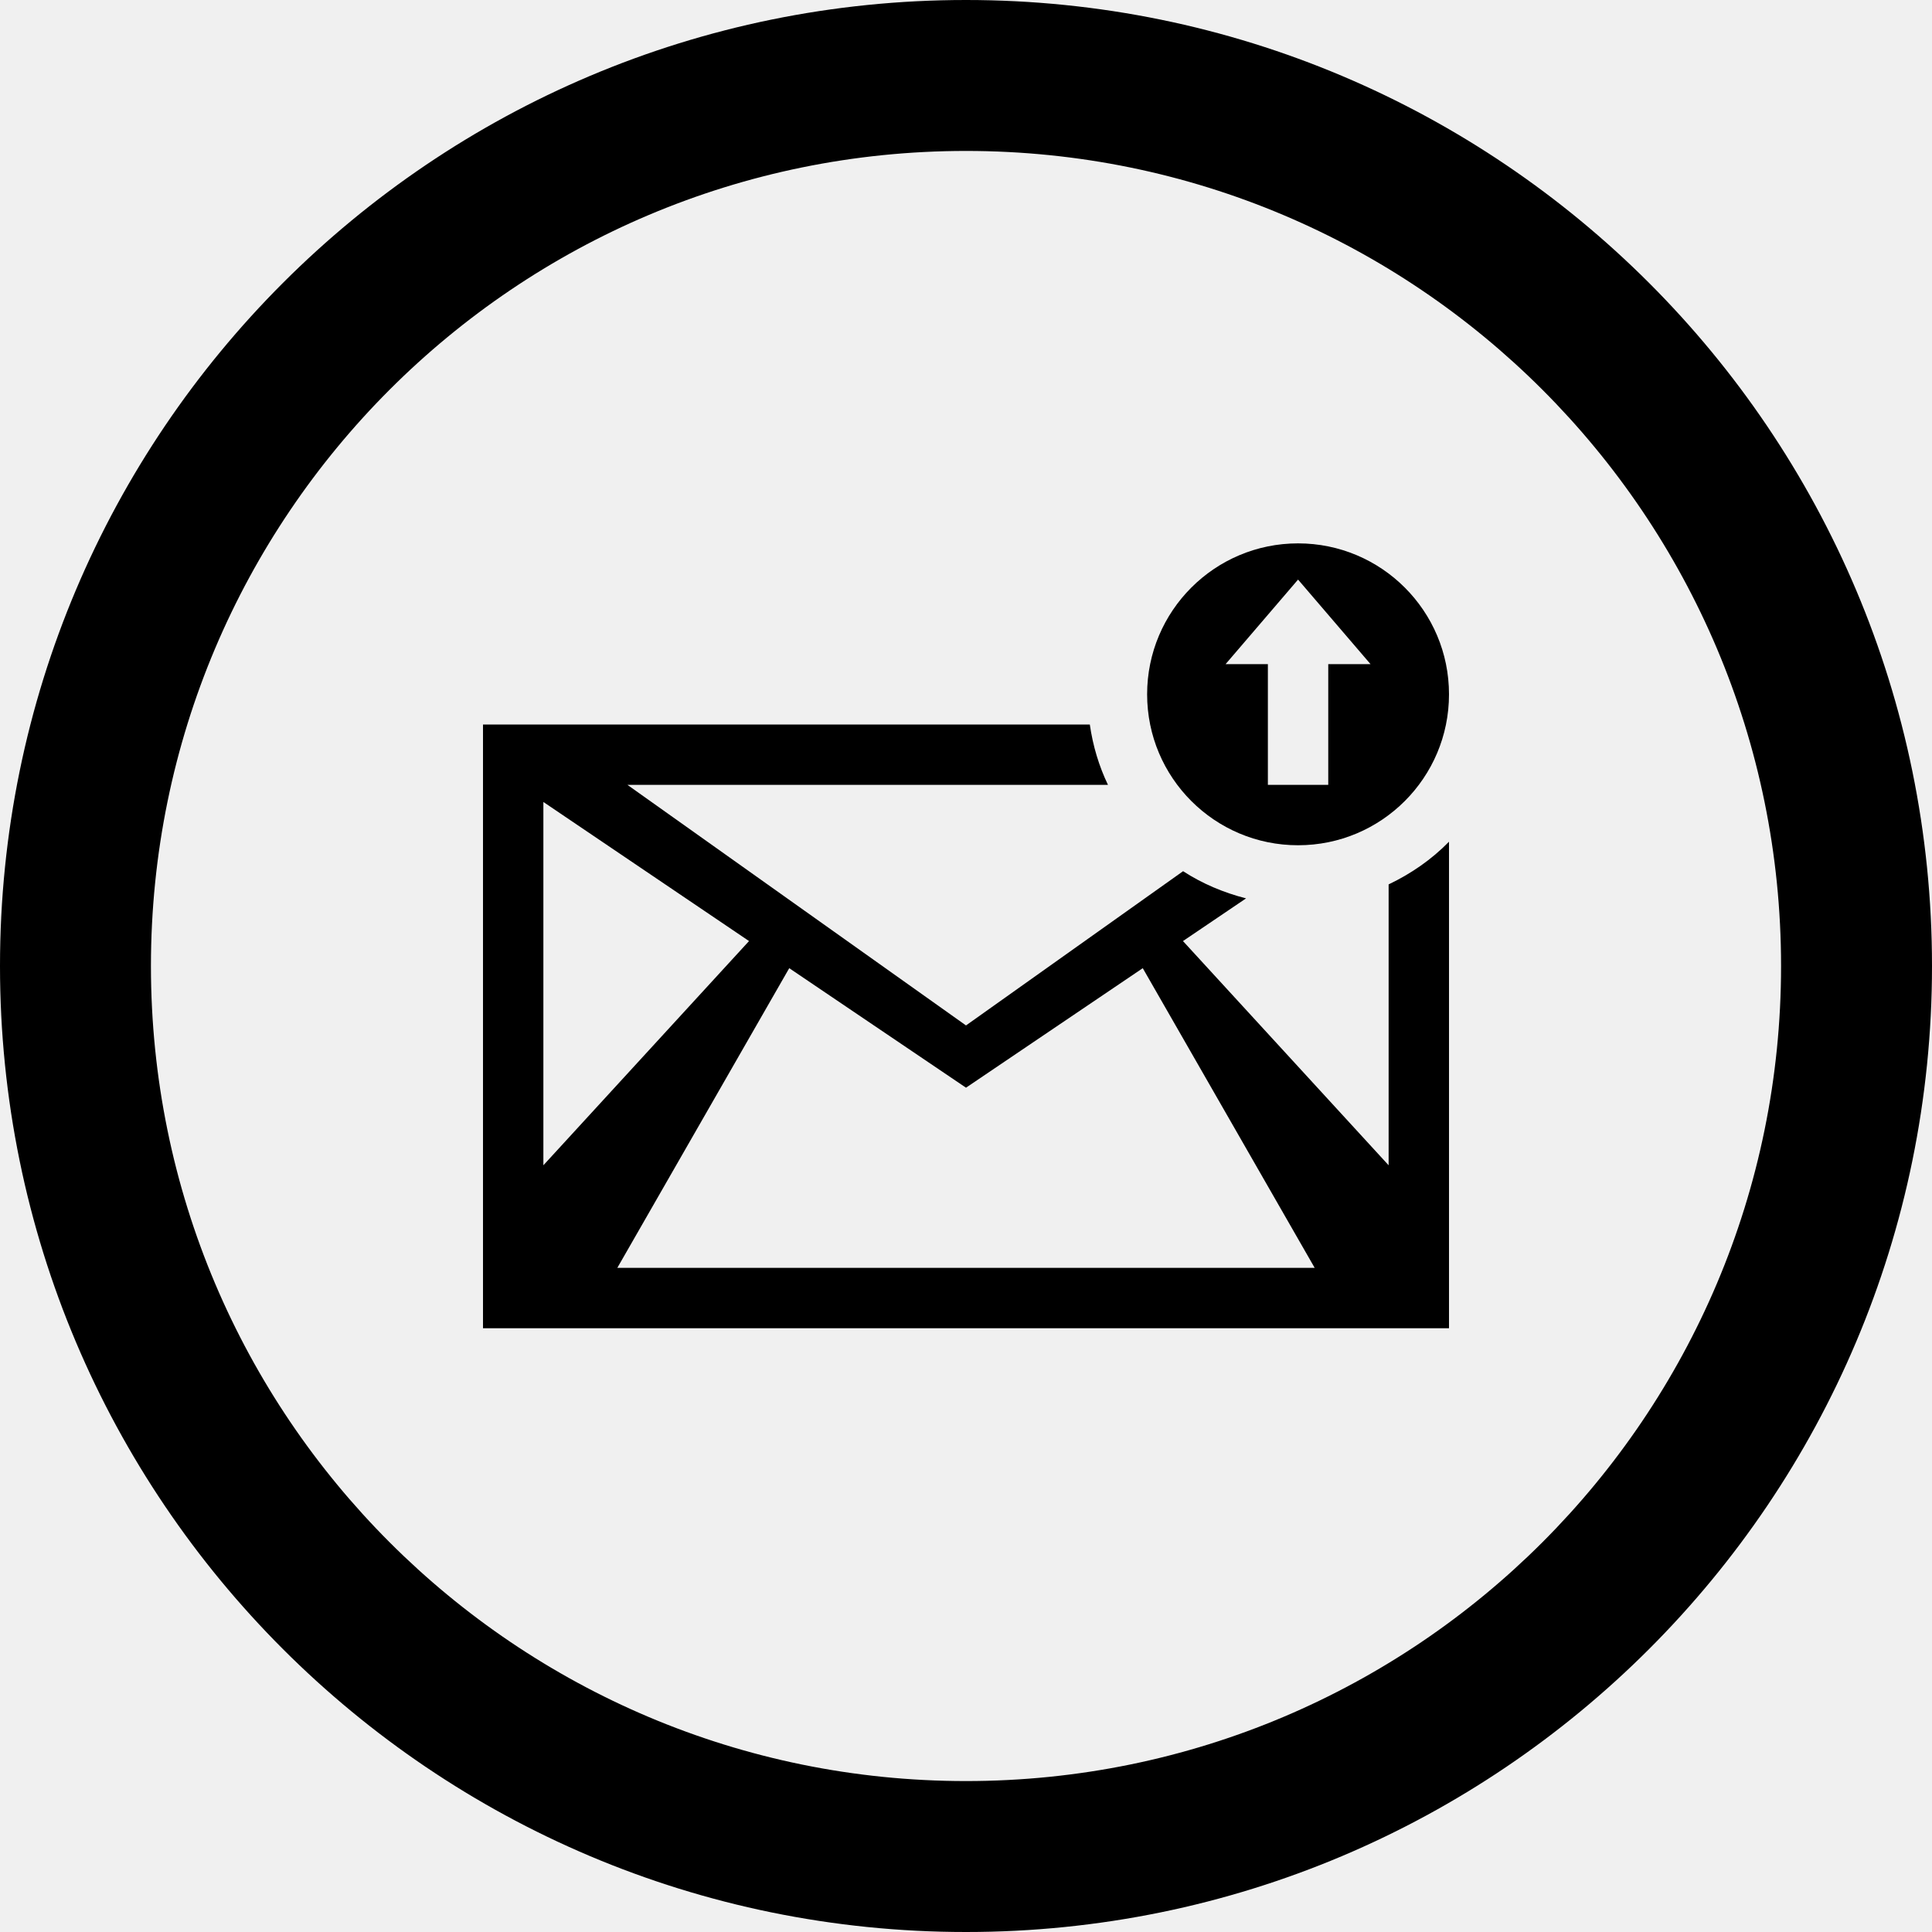
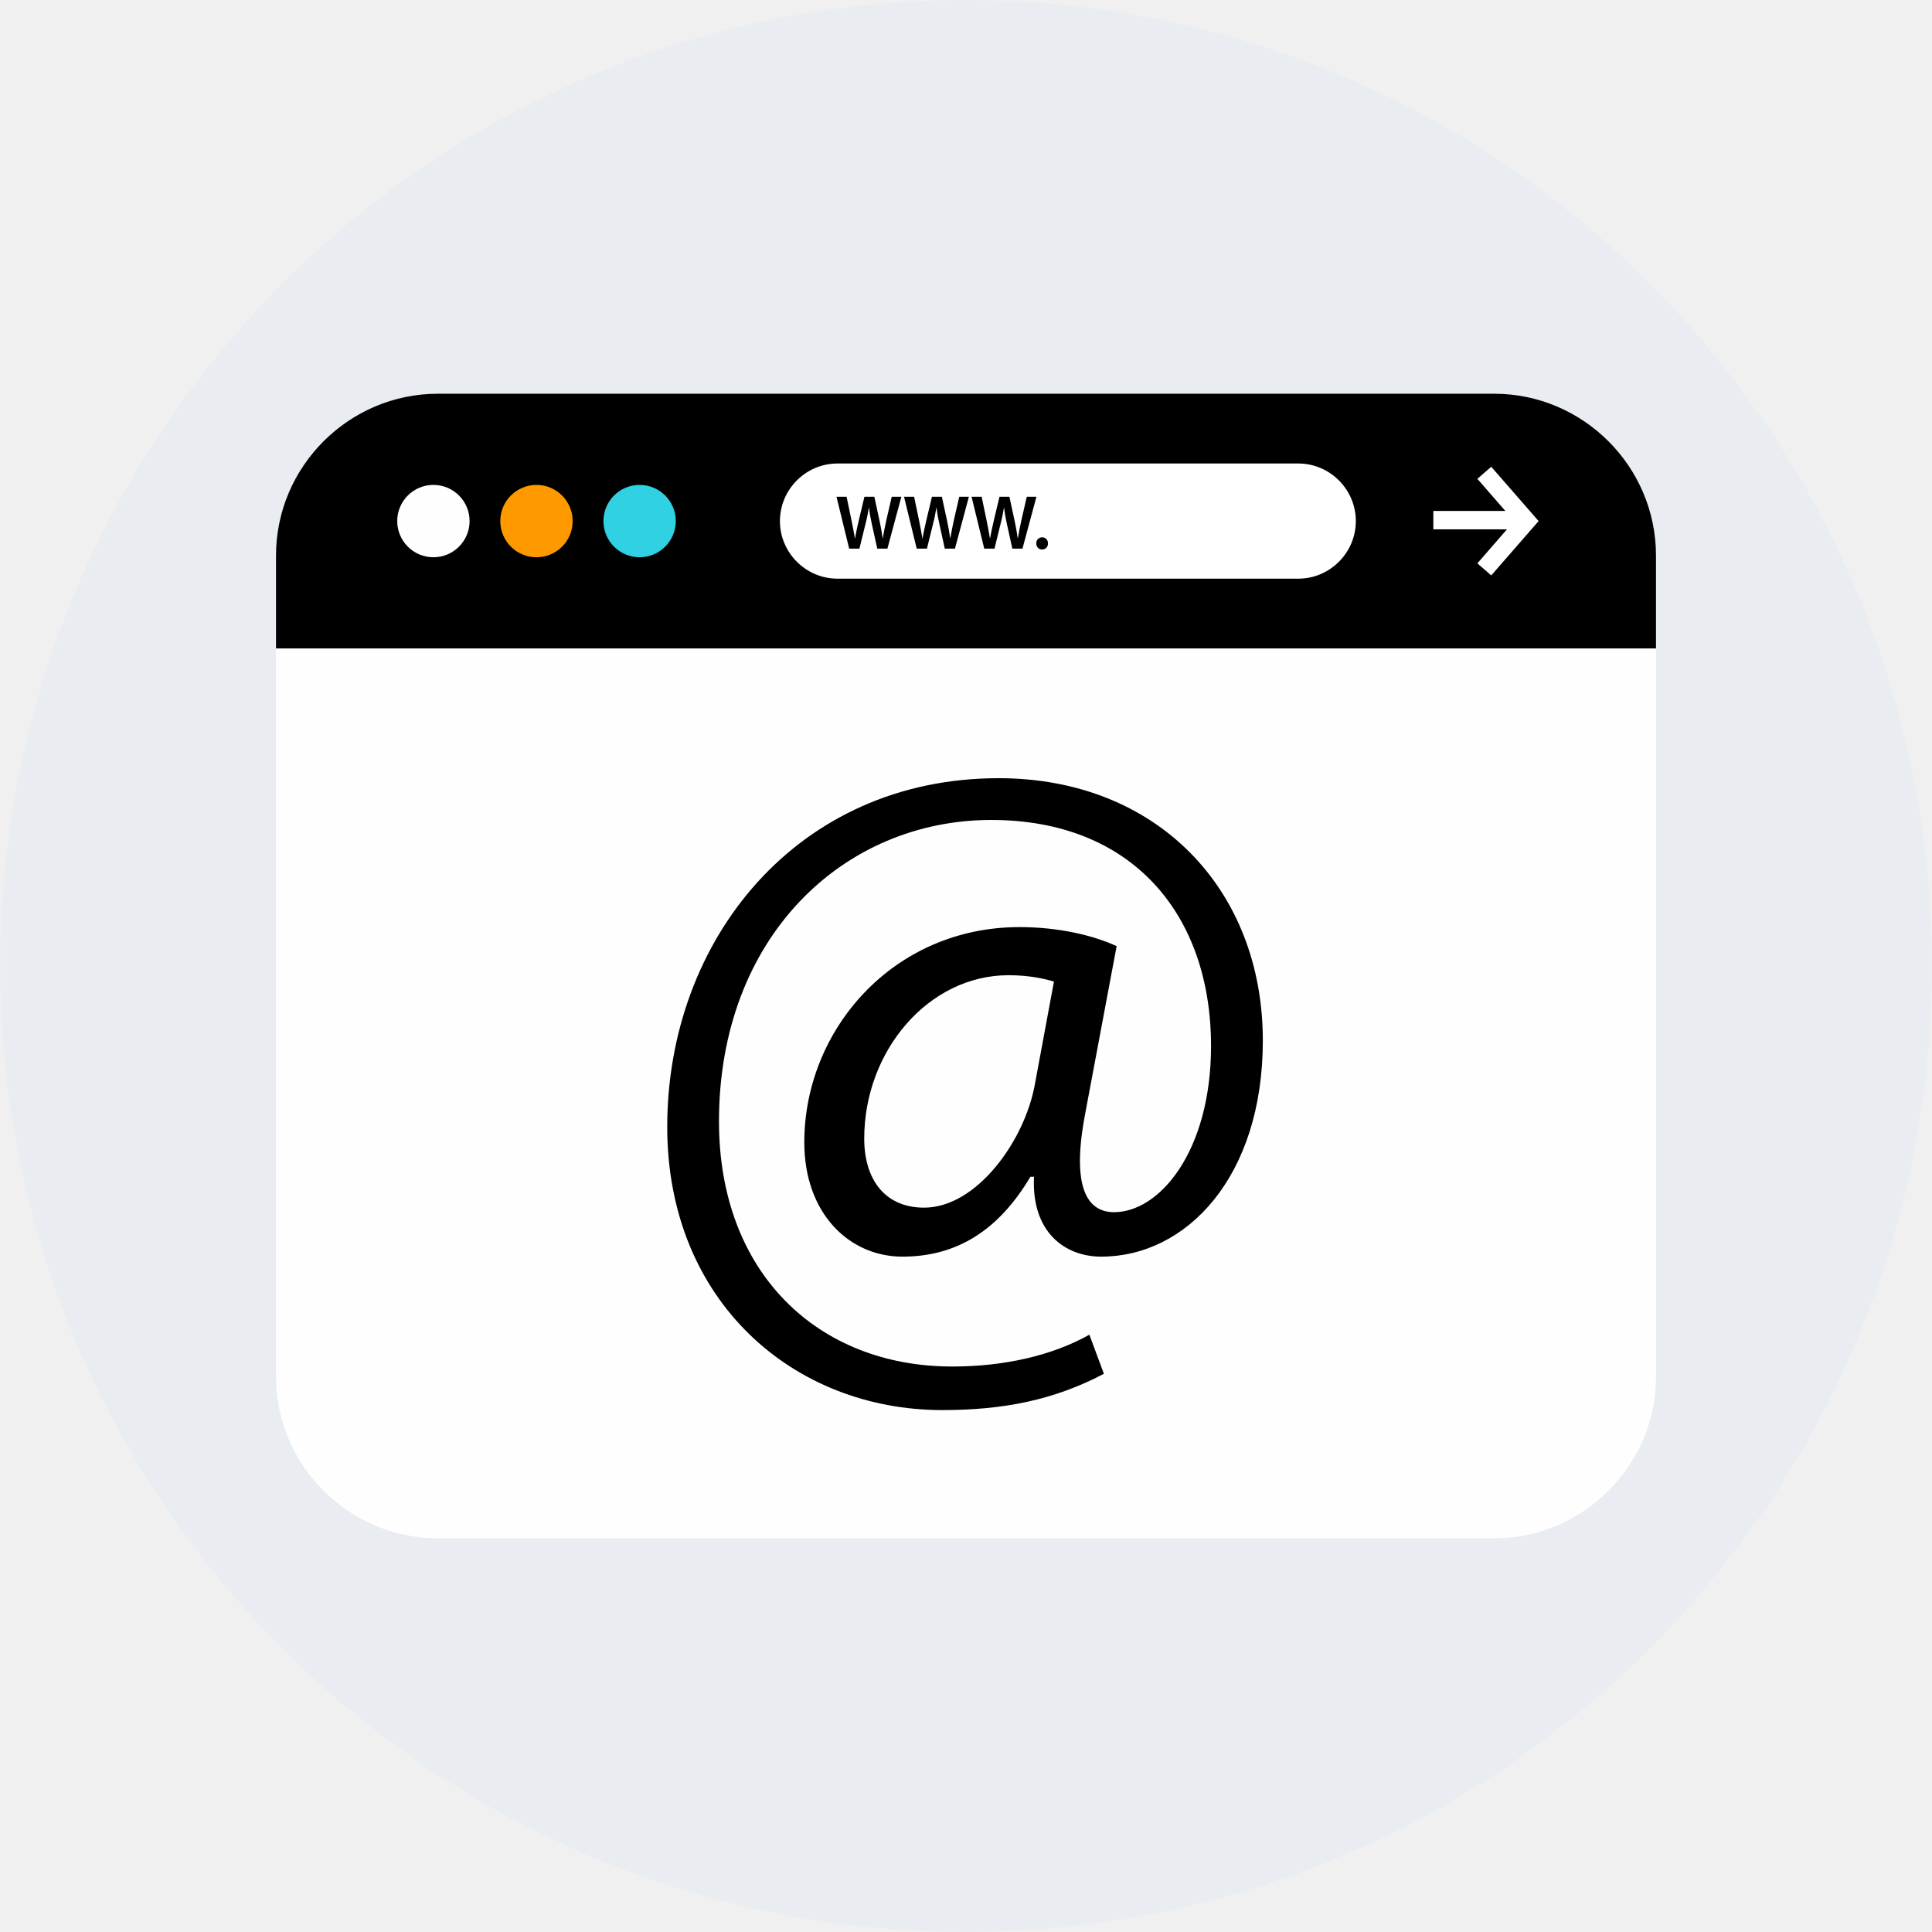
- <svg xmlns="http://www.w3.org/2000/svg" fill="#000000" version="1.1" id="Layer_1" width="800px" height="800px" viewBox="0 0 512 512" enable-background="new 0 0 512 512" xml:space="preserve">
-   <g id="SVGRepo_bgCarrier" stroke-width="1" />
+ <svg xmlns="http://www.w3.org/2000/svg" version="1.1" id="Layer_1" viewBox="-102.4 -102.4 716.80 716.80" xml:space="preserve" width="800px" height="800px" fill="#000000">
+   <g id="SVGRepo_bgCarrier" stroke-width="0">
+     <rect x="-102.4" y="-102.4" width="716.80" height="716.80" rx="358.4" fill="#e9edf1" strokewidth="0" />
+   </g>
  <g id="SVGRepo_tracerCarrier" stroke-linecap="round" stroke-linejoin="round" />
  <g id="SVGRepo_iconCarrier">
+     <path style="fill:#fefefe;" d="M451.952,468.32H60.048C27.024,468.32,0,441.296,0,408.272V103.728 C0,70.704,27.024,43.68,60.048,43.68h391.896c33.032,0,60.056,27.024,60.056,60.048v304.544 C512,441.296,484.976,468.32,451.952,468.32z" />
+     <path d="M512,138.184v-34.456c0-33.032-27.024-60.048-60.048-60.048H60.048C27.024,43.68,0,70.704,0,103.728v34.456L512,138.184 L512,138.184z" />
+     <circle style="fill:#fefefe;" cx="58.4" cy="90.928" r="13.424" />
+     <circle style="fill:#FF9900;" cx="96.64" cy="90.928" r="13.424" />
+     <circle style="fill:#30D1E2;" cx="134.904" cy="90.928" r="13.424" />
    <g>
-       <path d="M256,0C114.609,0,0,114.609,0,256s114.609,256,256,256s256-114.609,256-256S397.391,0,256,0z M256,472 c-119.297,0-216-96.703-216-216S136.703,40,256,40s216,96.703,216,216S375.297,472,256,472z" />
-       <g>
-         <path d="M368,234.375v74.438l-54.5-59.422l16.719-11.312c-5.984-1.531-11.641-3.922-16.688-7.203L256,271.75L166.281,208H256 h37.625c-2.391-4.984-4-10.344-4.812-16H256H128v160h128h128V223.062C379.422,227.75,373.969,231.531,368,234.375z M144,212.531 l54.5,36.859L144,308.812V212.531z M256,336h-92.406l45.562-79.422L256,288.25l46.844-31.672L348.406,336H256z" />
-       </g>
-       <path d="M344,224c22.094,0,40-17.906,40-40s-17.906-40-40-40s-40,17.906-40,40S321.906,224,344,224z M344,153.594L363.203,176H352 v32h-16v-32h-11.203L344,153.594z" />
+       <rect x="429.392" y="87.168" style="fill:#FFFFFF;" width="30.416" height="6.824" />
+       <polygon style="fill:#FFFFFF;" points="450.872,111.088 445.728,106.608 459.376,90.928 445.728,75.256 450.872,70.776 468.448,90.928 " />
+       <path style="fill:#FFFFFF;" d="M379.264,112.296H208.336c-11.752,0-21.368-9.616-21.368-21.368l0,0 c0-11.752,9.616-21.368,21.368-21.368h170.928c11.752,0,21.368,9.616,21.368,21.368l0,0 C400.632,102.68,391.016,112.296,379.264,112.296z" />
    </g>
+     <path d="M212.656,101.152l-4.704-19.24h3.744l1.824,8.736c0.48,2.344,0.936,4.8,1.256,6.704h0.056c0.32-2.024,0.856-4.304,1.4-6.736 l2.08-8.704h3.68l1.92,8.856c0.48,2.28,0.88,4.424,1.16,6.504h0.064c0.336-2.12,0.8-4.304,1.304-6.656l2-8.704h3.576l-5.176,19.24 h-3.76l-2-9.056c-0.496-2.184-0.824-4.016-1.056-6.104h-0.064c-0.336,2.056-0.704,3.92-1.28,6.104l-2.224,9.056 C216.456,101.152,212.656,101.152,212.656,101.152z" />
+     <path d="M237.712,101.152l-4.704-19.24h3.744l1.824,8.736c0.48,2.344,0.936,4.8,1.256,6.704h0.056c0.32-2.024,0.856-4.304,1.4-6.736 l2.08-8.704h3.68l1.92,8.856c0.48,2.28,0.88,4.424,1.16,6.504h0.064c0.336-2.12,0.8-4.304,1.304-6.656l2-8.704h3.576l-5.176,19.24 h-3.76l-2-9.056c-0.496-2.184-0.824-4.016-1.056-6.104h-0.064c-0.336,2.056-0.704,3.92-1.28,6.104l-2.224,9.056 C241.512,101.152,237.712,101.152,237.712,101.152z" />
+     <path d="M262.768,101.152l-4.704-19.24h3.744l1.824,8.736c0.48,2.344,0.936,4.8,1.256,6.704h0.056c0.32-2.024,0.856-4.304,1.4-6.736 l2.08-8.704h3.68l1.92,8.856c0.48,2.28,0.88,4.424,1.16,6.504h0.064c0.336-2.12,0.8-4.304,1.304-6.656l2-8.704h3.576l-5.176,19.24 h-3.76l-2-9.056c-0.496-2.184-0.824-4.016-1.056-6.104h-0.064c-0.336,2.056-0.704,3.92-1.28,6.104l-2.224,9.056 C266.568,101.152,262.768,101.152,262.768,101.152z" />
+     <path d="M282.064,99.208c0-1.304,0.92-2.256,2.176-2.256c1.28,0,2.176,0.92,2.176,2.256c0,1.296-0.864,2.264-2.176,2.264 C282.96,101.472,282.064,100.504,282.064,99.208z" />
+     <path d="M307.16,407.296c-18.528,9.768-37.384,13.464-59.952,13.464c-55.248,0-102.056-40.416-102.056-105.088 c0-69.4,48.168-129.352,122.952-129.352c58.6,0,98.024,41.096,98.024,97.352c0,50.528-28.296,80.16-59.968,80.16 c-13.464,0-25.936-9.088-24.928-29.632h-1.336c-11.792,19.864-27.288,29.632-47.496,29.632c-19.536,0-36.392-15.824-36.392-42.432 c0-41.784,33.024-79.832,79.832-79.832c14.488,0,27.288,3.032,36.048,7.064l-11.448,60.976c-5.064,25.6-1.024,37.384,10.096,37.728 c17.176,0.328,36.376-22.568,36.376-61.648c0-48.848-29.296-83.872-81.512-83.872c-54.904,0-101.048,43.44-101.048,111.832 c0,56.256,36.72,90.952,86.56,90.952c19.216,0,37.056-4.056,50.864-11.808L307.16,407.296z M288.632,261.776 c-3.352-1.008-9.088-2.36-16.84-2.36c-29.632,0-53.552,27.96-53.552,60.64c0,14.816,7.408,25.6,22.224,25.6 c19.536,0,37.384-24.928,41.096-45.8L288.632,261.776z" />
  </g>
</svg>
